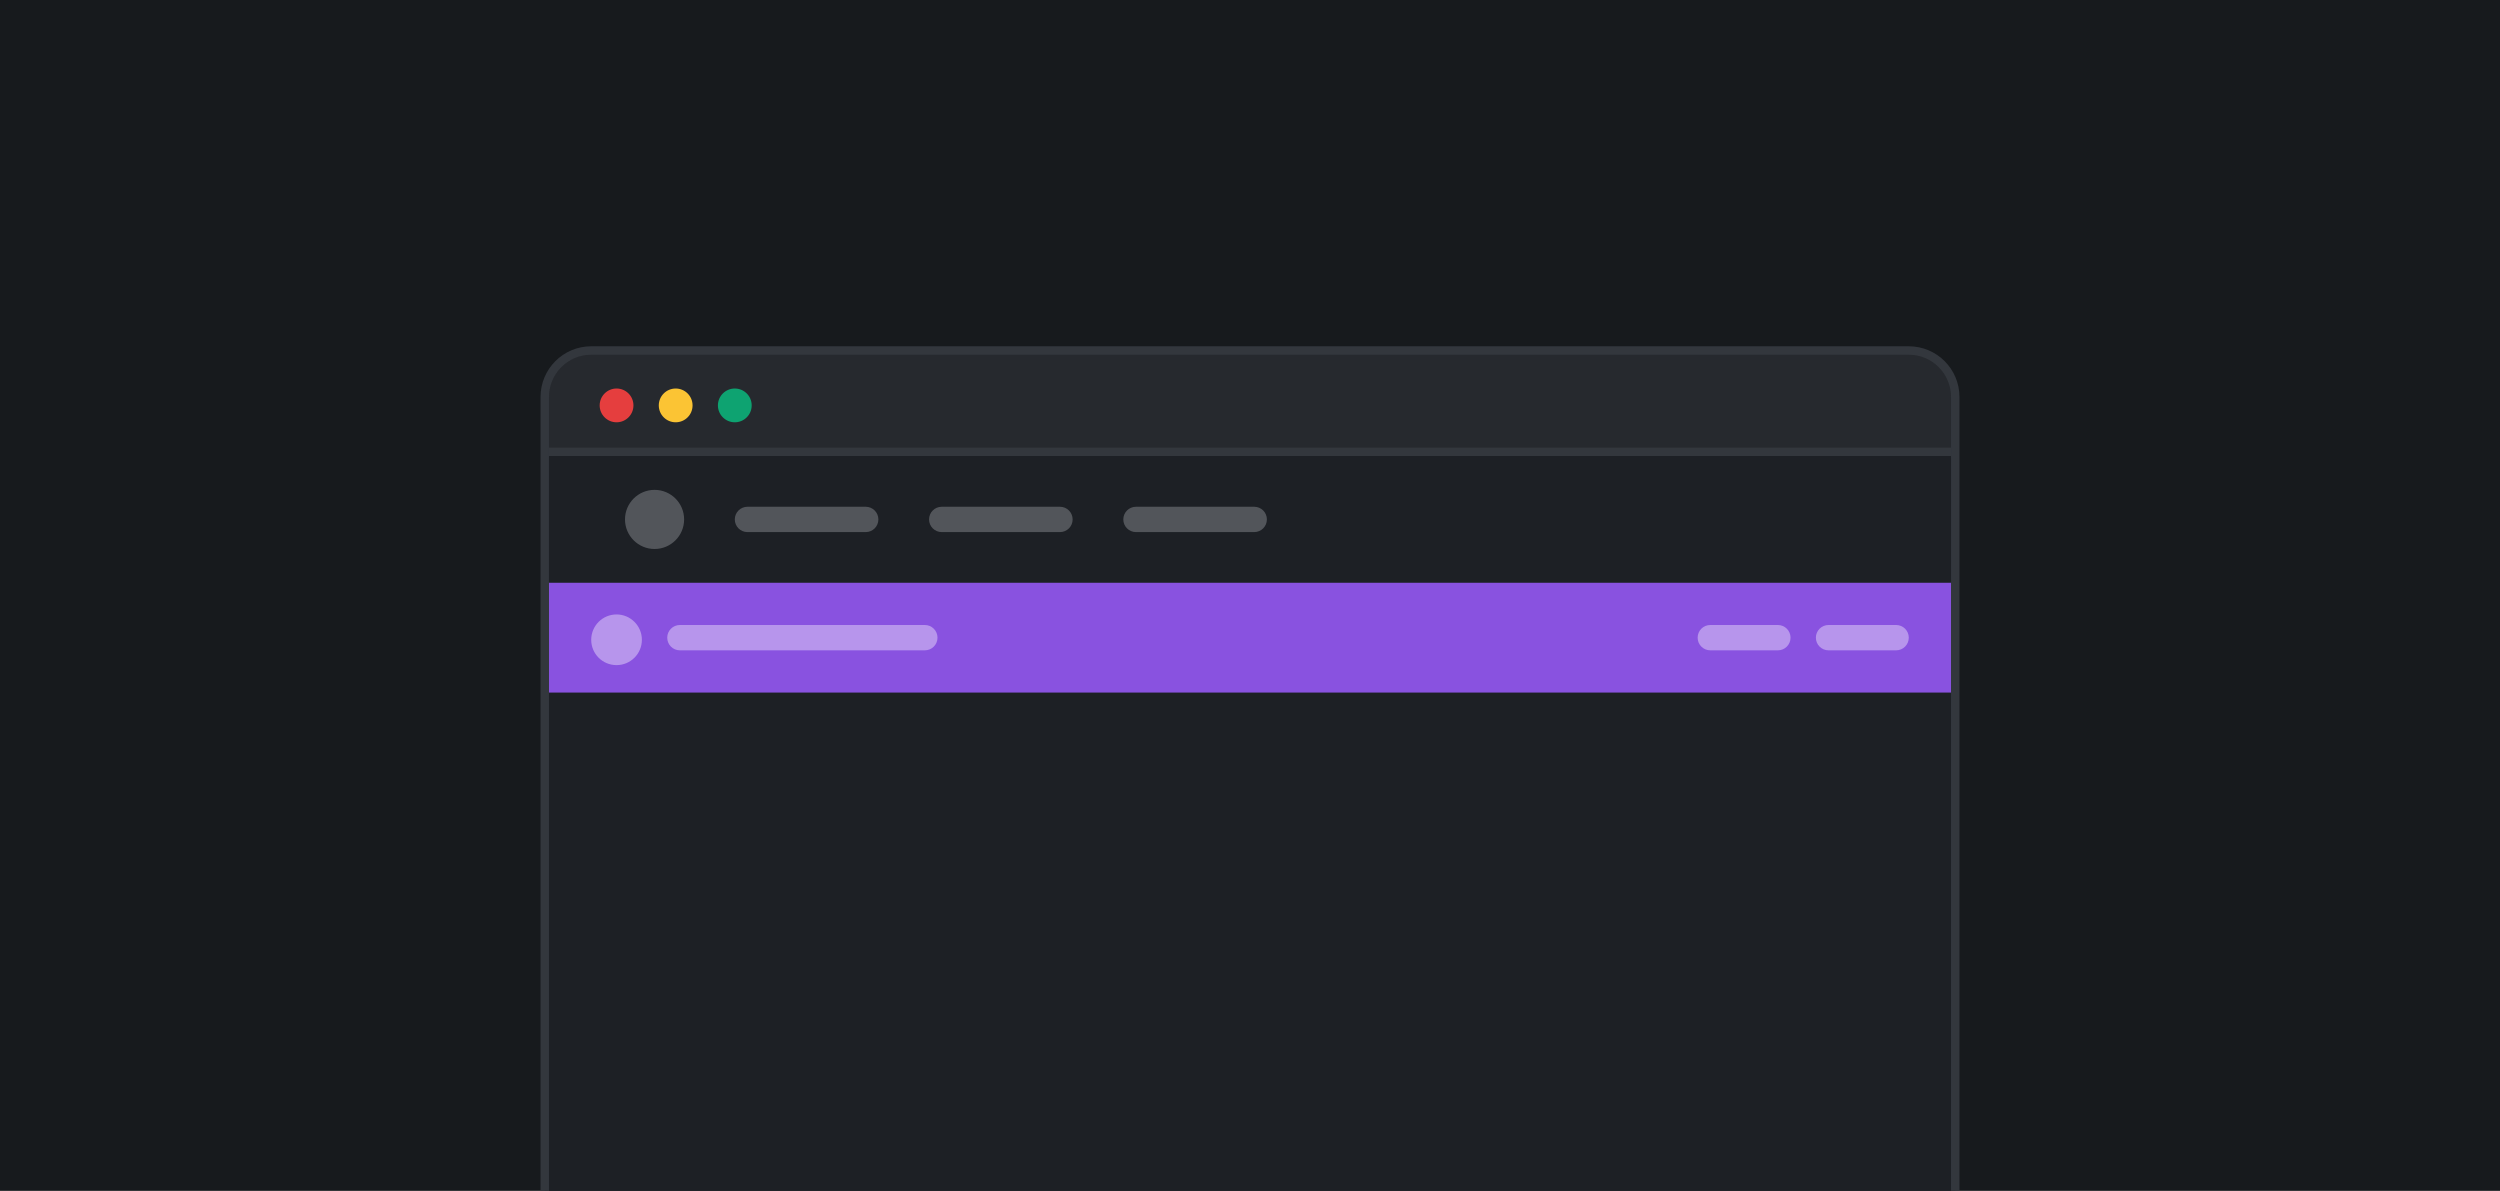
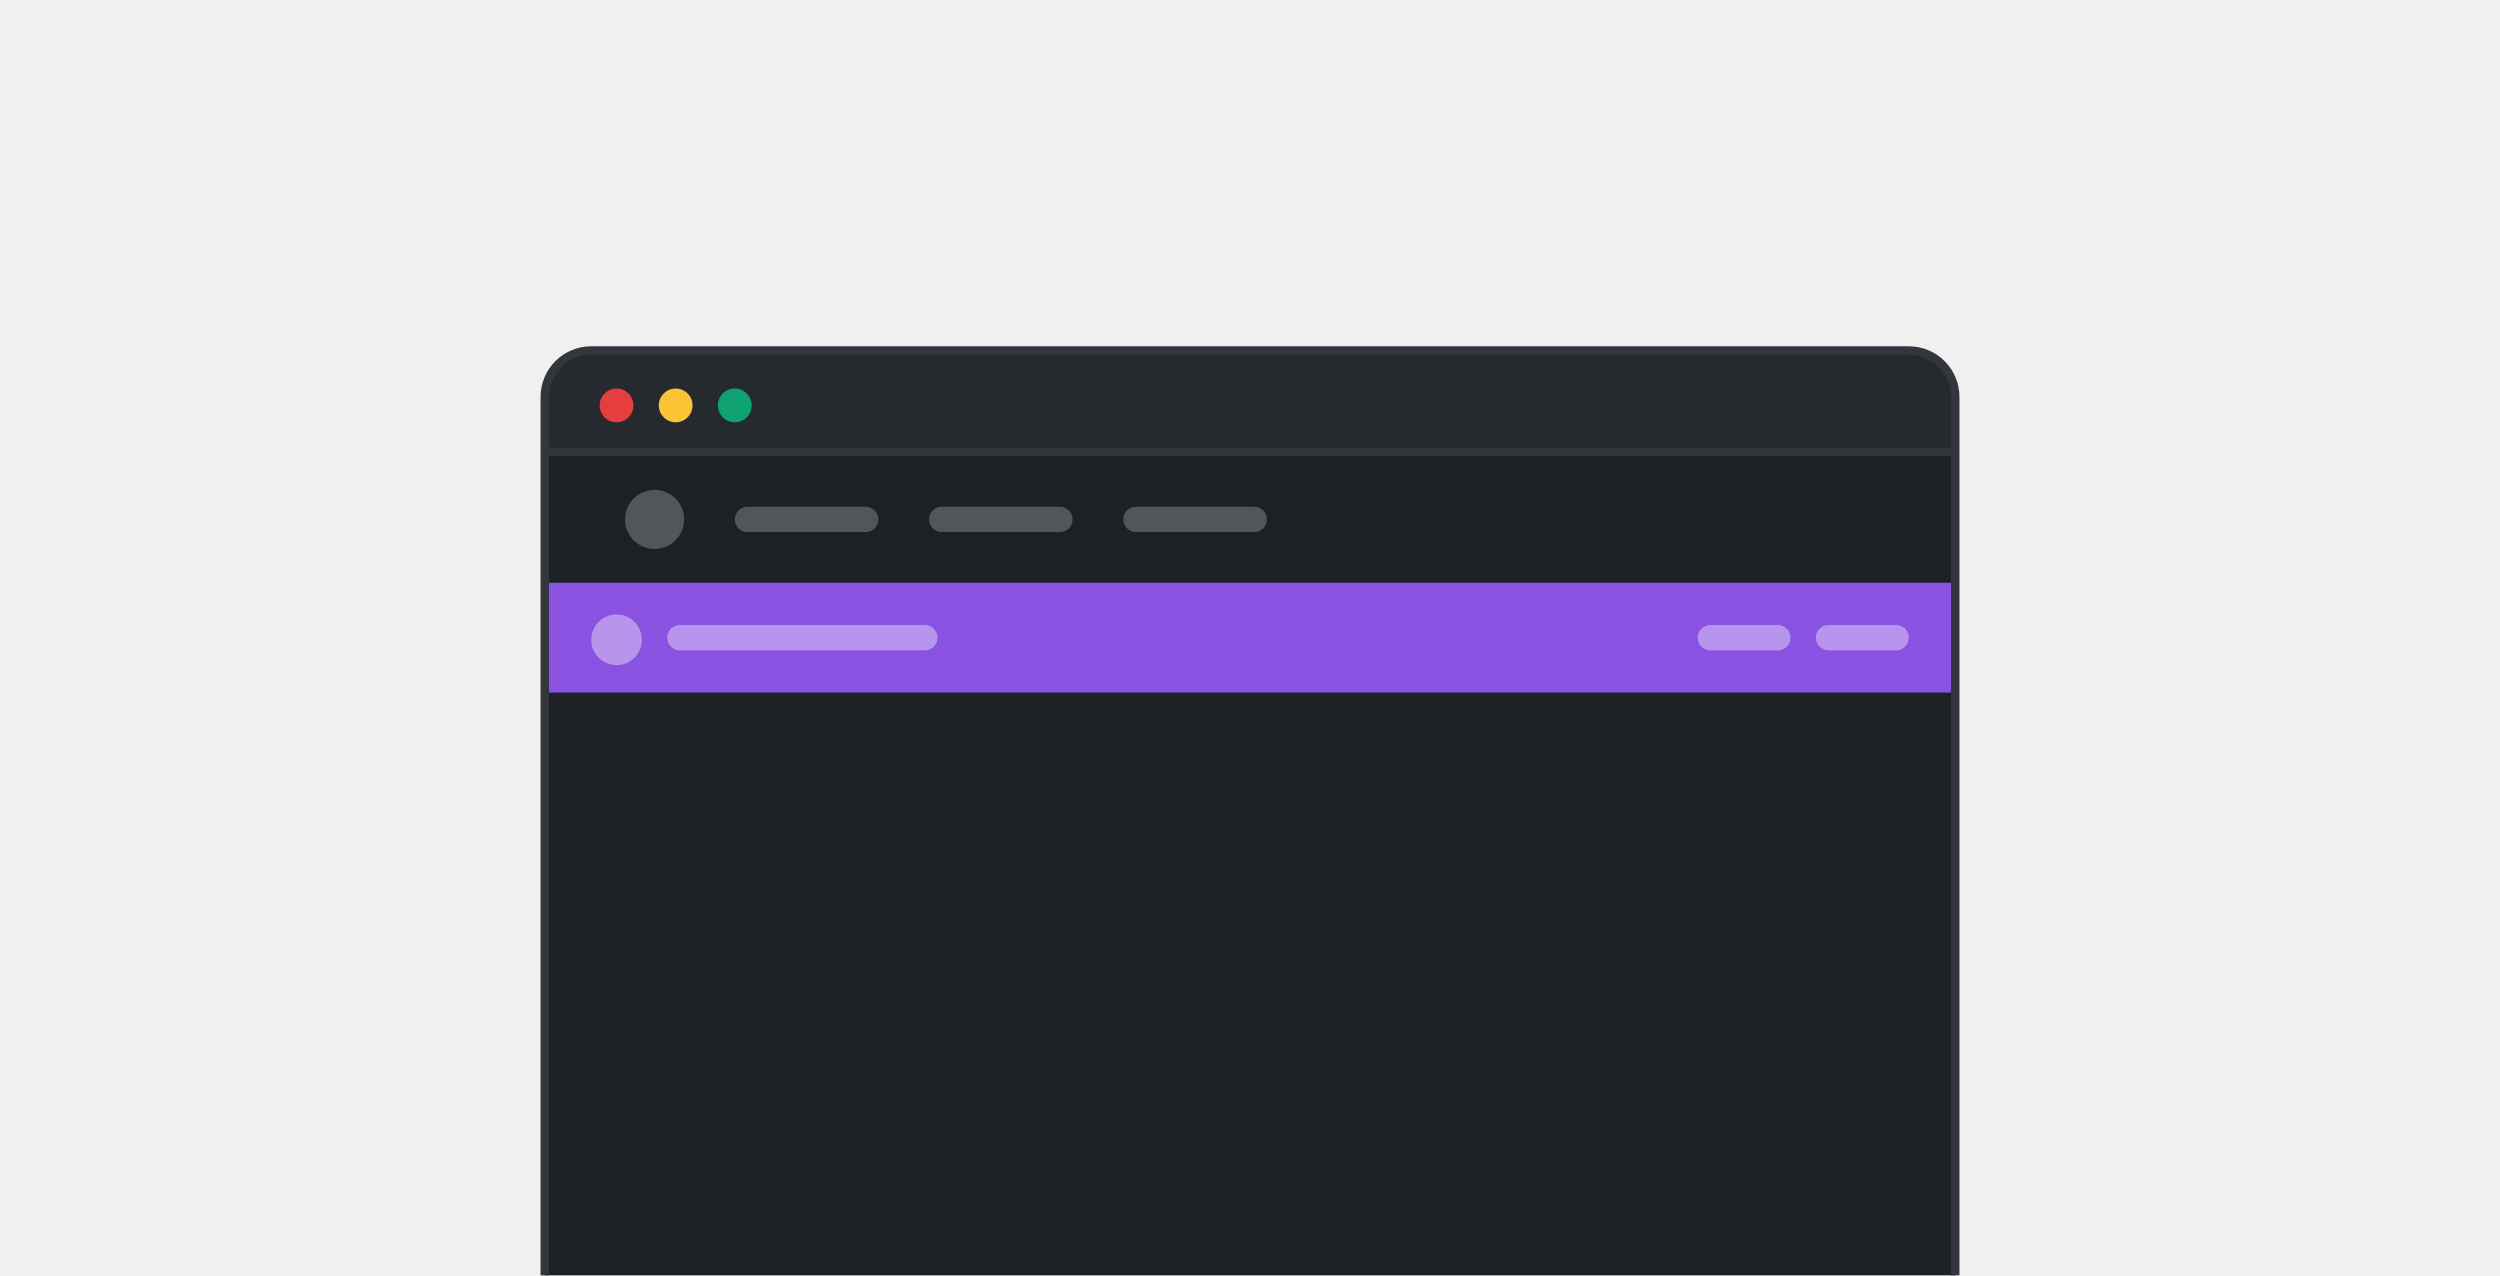
- <svg xmlns="http://www.w3.org/2000/svg" width="296" height="141" viewBox="0 0 296 141" fill="none">
+ <svg xmlns="http://www.w3.org/2000/svg" width="296" height="151" viewBox="0 0 296 151" fill="none">
  <g clip-path="url(#clip0_227_13566)">
-     <rect width="296" height="141" fill="#171A1D" />
-     <path d="M64.5 47C64.5 43.962 66.962 41.5 70 41.5H226C229.038 41.5 231.5 43.962 231.5 47V146C231.5 149.038 229.038 151.5 226 151.5H70C66.962 151.5 64.5 149.038 64.5 146V47Z" fill="#1D2025" />
-     <path d="M64.5 47C64.5 43.962 66.962 41.5 70 41.5H226C229.038 41.5 231.5 43.962 231.5 47V146C231.5 149.038 229.038 151.5 226 151.5H70C66.962 151.5 64.5 149.038 64.5 146V47Z" stroke="#33373D" />
+     <path d="M64.5 47C64.5 43.962 66.962 41.5 70 41.5H226C229.038 41.5 231.5 43.962 231.5 47V184C231.5 187.038 229.038 189.5 226 189.5H70C66.962 189.5 64.5 187.038 64.5 184V47Z" fill="#1D2025" />
+     <path d="M64.5 47C64.5 43.962 66.962 41.5 70 41.5H226C229.038 41.5 231.5 43.962 231.5 47V184C231.5 187.038 229.038 189.5 226 189.5H70C66.962 189.5 64.5 187.038 64.5 184V47Z" stroke="#33373D" />
    <mask id="path-2-inside-1_227_13566" fill="white">
      <path d="M65 47C65 44.239 67.239 42 70 42H226C228.761 42 231 44.239 231 47V54H65V47Z" />
    </mask>
    <path d="M65 47C65 44.239 67.239 42 70 42H226C228.761 42 231 44.239 231 47V54H65V47Z" fill="white" fill-opacity="0.04" />
    <path d="M65 42H231H65ZM231 55H65V53H231V55ZM65 54V42V54ZM231 42V54V42Z" fill="#33373D" mask="url(#path-2-inside-1_227_13566)" />
    <rect x="71" y="46" width="4" height="4" rx="2" fill="#E53E3E" />
    <rect x="78" y="46" width="4" height="4" rx="2" fill="#FBC434" />
    <rect x="85" y="46" width="4" height="4" rx="2" fill="#0EA371" />
    <path d="M65 54H231V69H65V54Z" fill="#1D2025" />
    <rect x="74" y="58" width="7" height="7" rx="3.5" fill="#52555A" />
    <rect x="87" y="60" width="17" height="3" rx="1.5" fill="#52555A" />
    <rect x="110" y="60" width="17" height="3" rx="1.5" fill="#52555A" />
    <rect x="133" y="60" width="17" height="3" rx="1.5" fill="#52555A" />
    <rect width="166" height="13" transform="translate(65 69)" fill="#8952E0" />
    <path d="M76 75.75C76 77.414 74.652 78.75 73 78.75C71.336 78.75 70 77.414 70 75.75C70 74.098 71.336 72.75 73 72.75C74.652 72.75 76 74.098 76 75.75Z" fill="#B795EC" />
    <rect x="79" y="74" width="32" height="3" rx="1.5" fill="#B795EC" />
    <rect x="201" y="74" width="11" height="3" rx="1.5" fill="#B795EC" />
    <rect x="215" y="74" width="11" height="3" rx="1.5" fill="#B795EC" />
  </g>
  <defs>
    <clipPath id="clip0_227_13566">
-       <rect width="296" height="141" fill="white" />
+       <rect width="296" height="151" fill="white" />
    </clipPath>
  </defs>
</svg>
